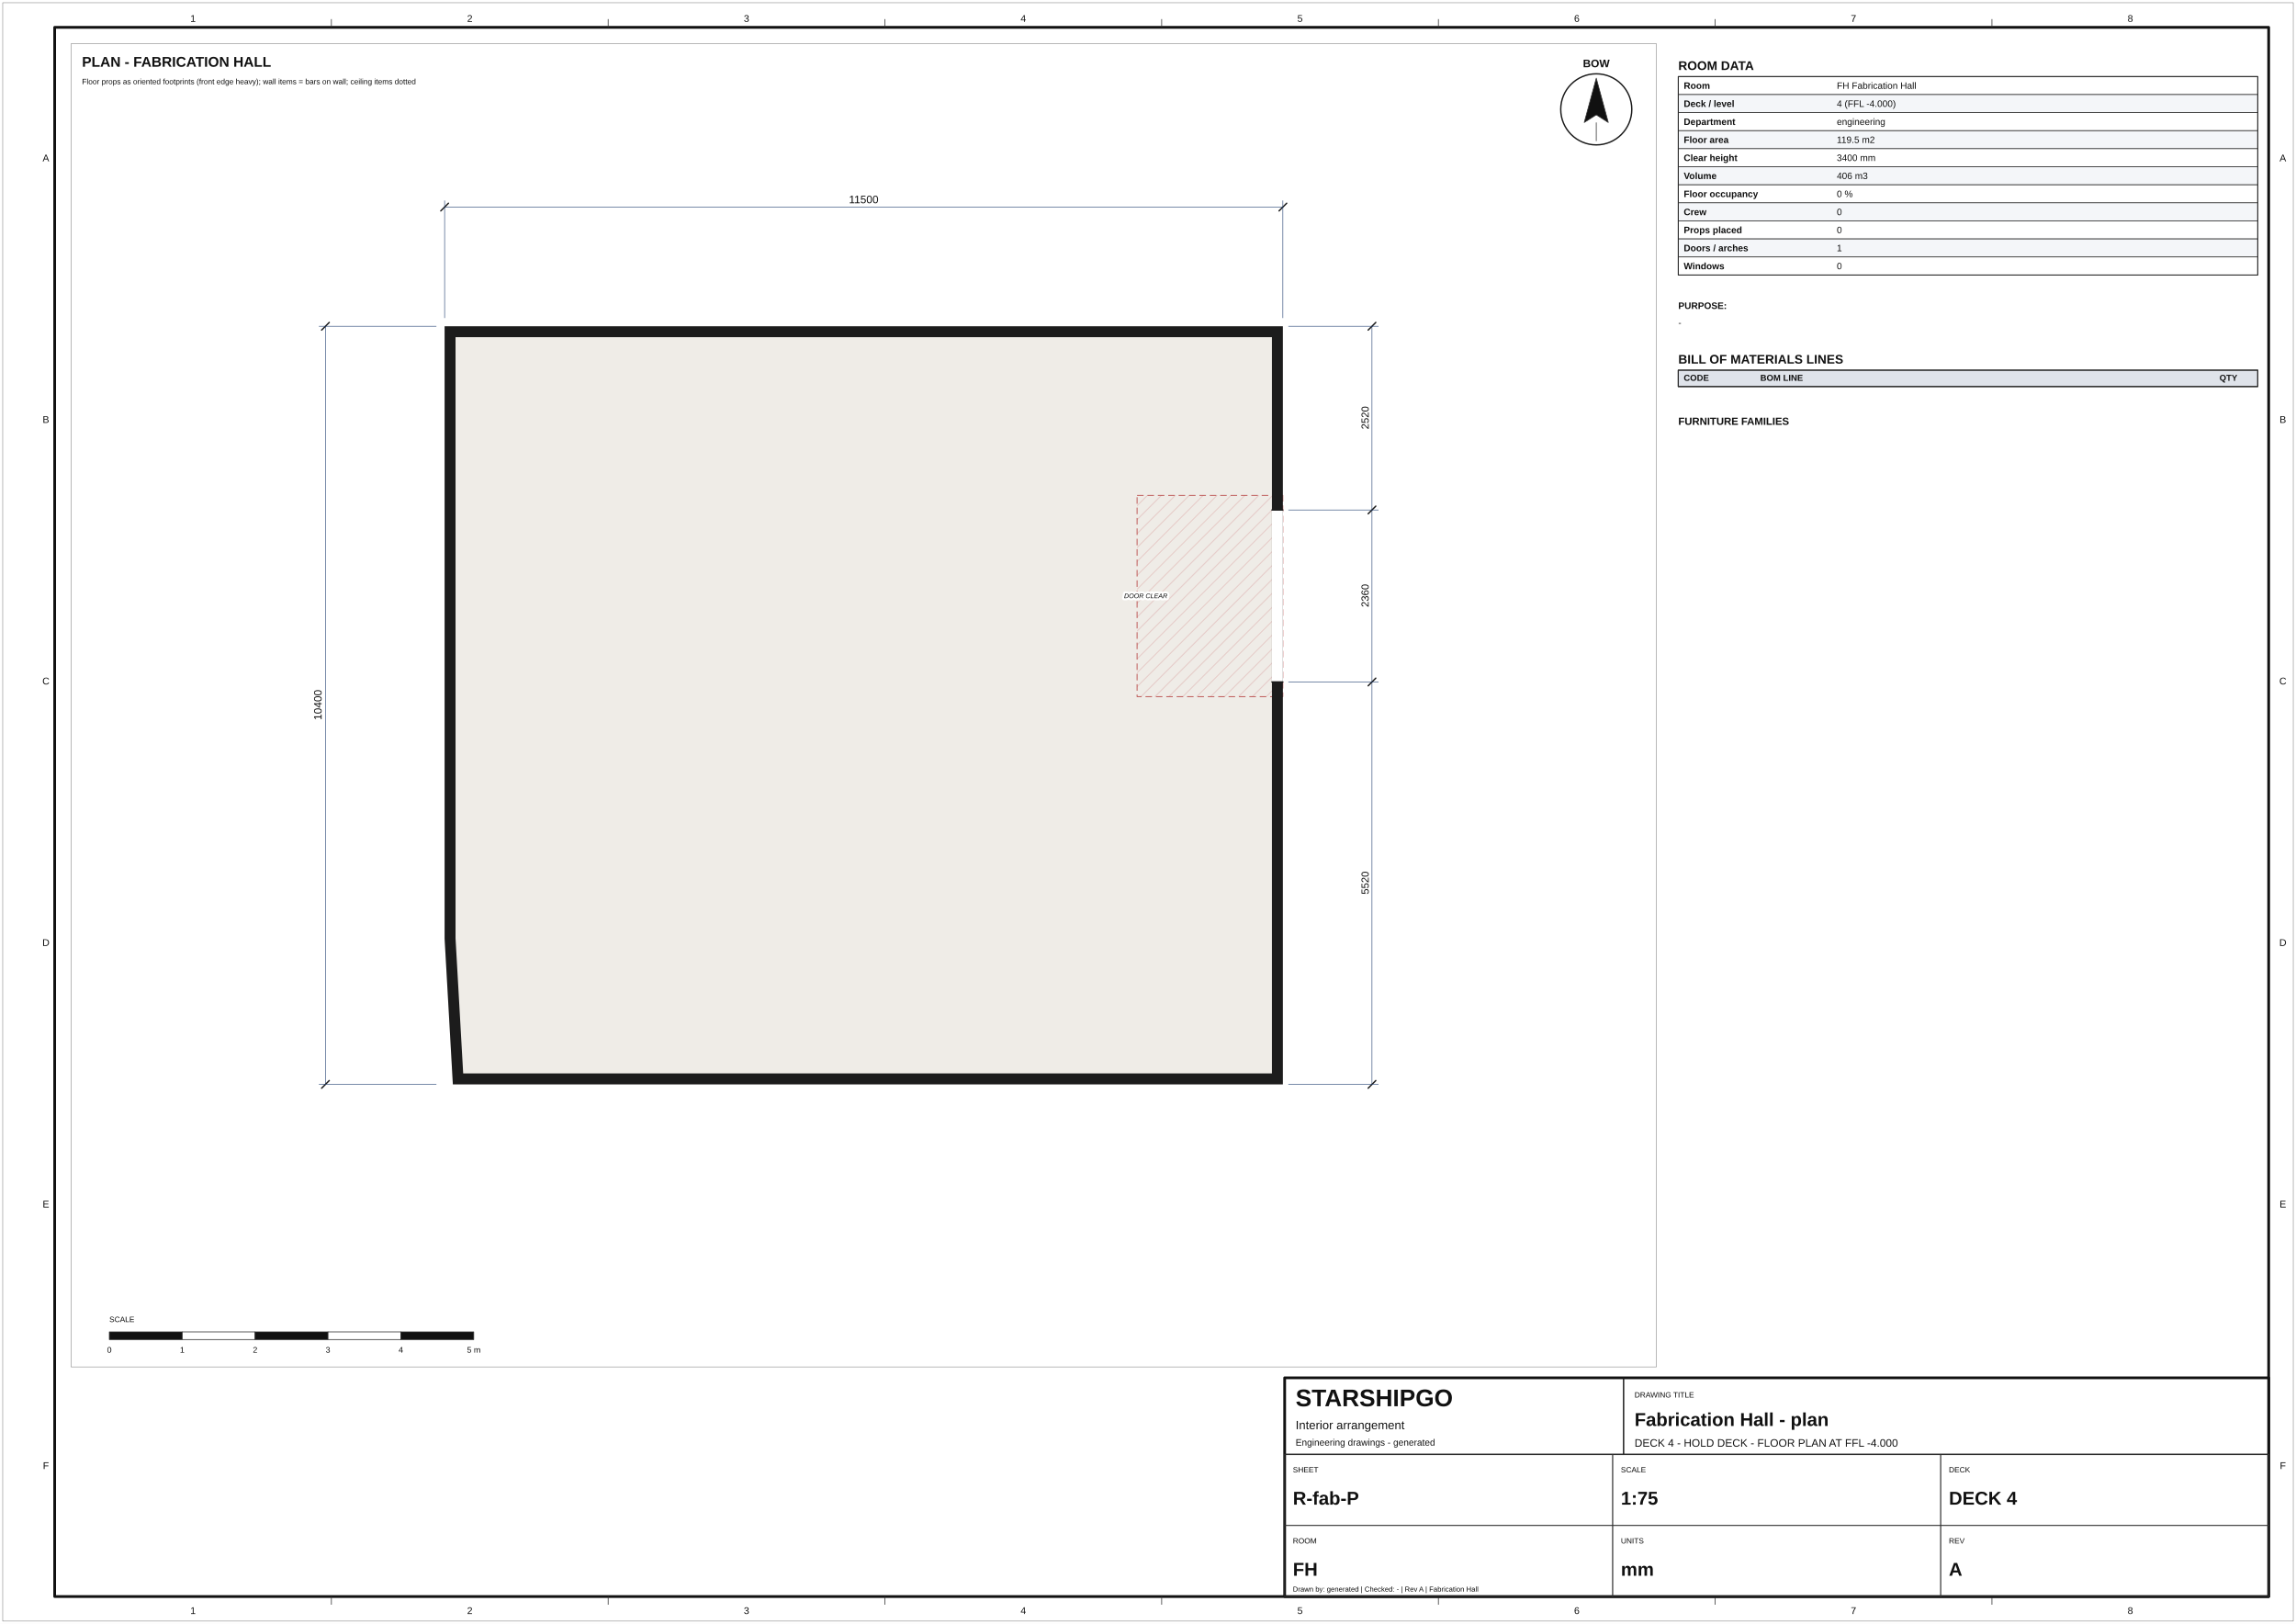
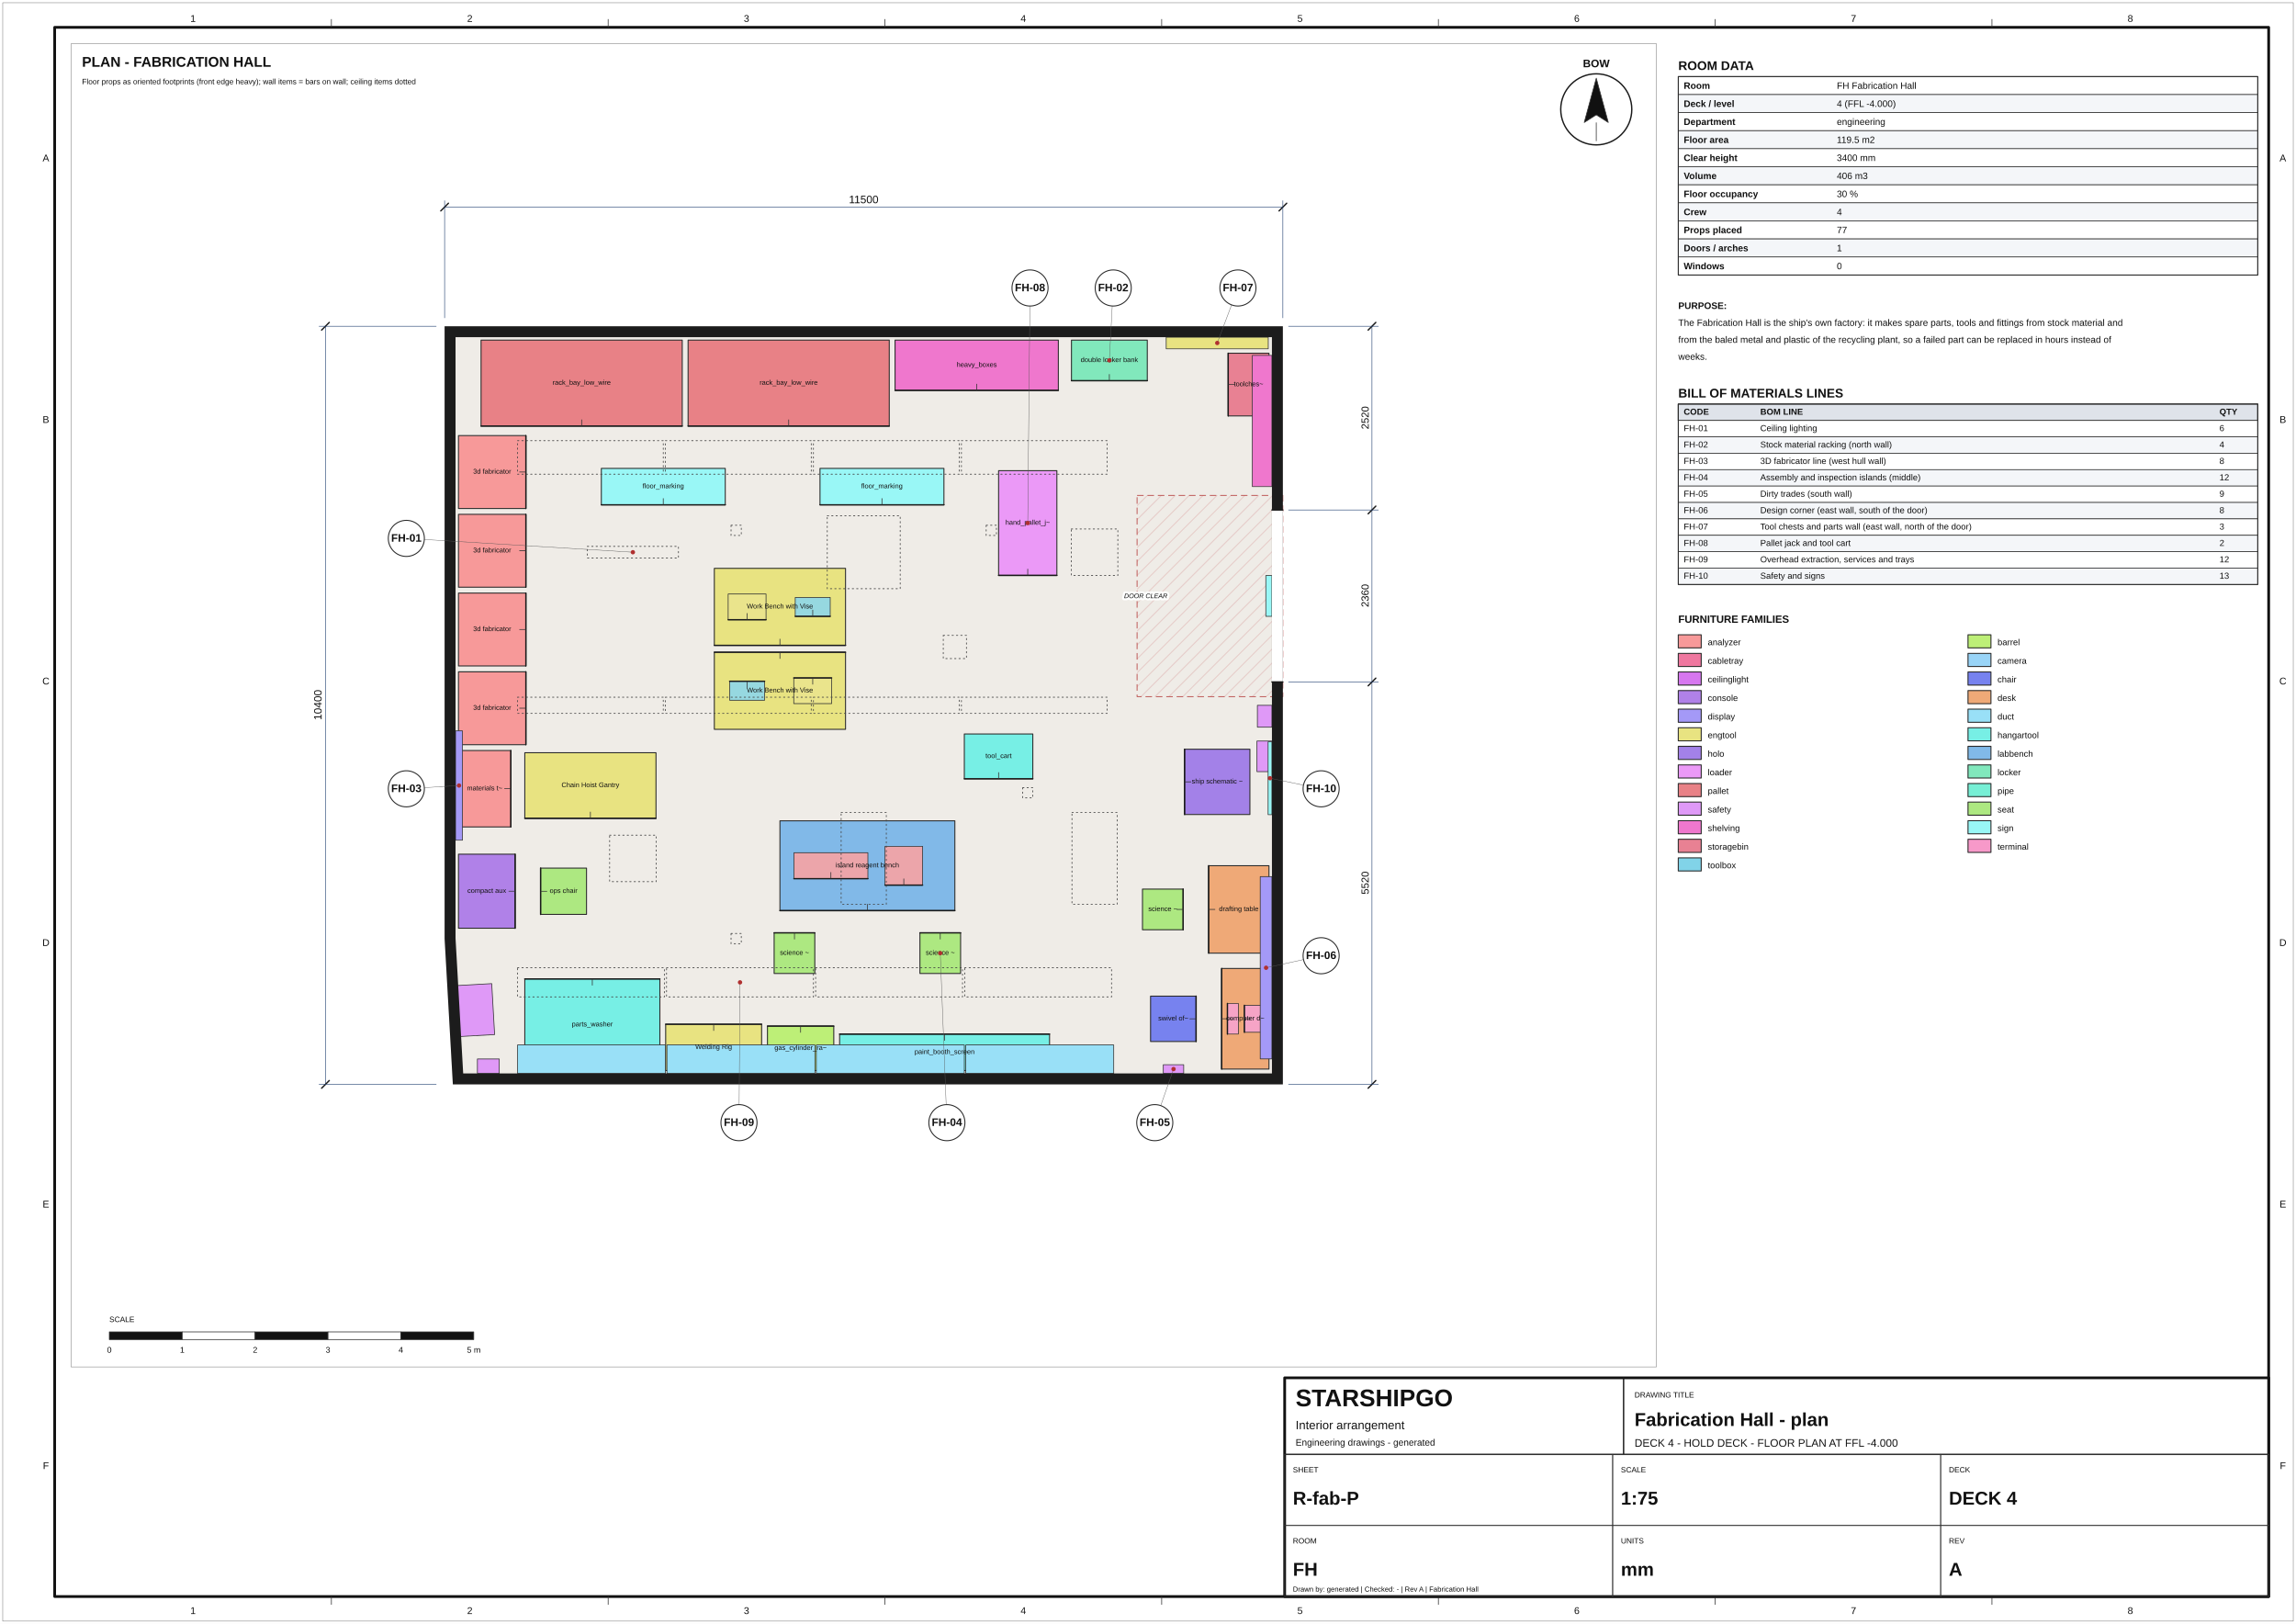
<svg xmlns="http://www.w3.org/2000/svg" width="420mm" height="297mm" viewBox="0 0 420 297">
  <style>
.t{font-family:Arial, Helvetica, 'DejaVu Sans', sans-serif;fill:#111}
.b{font-weight:bold}.i{font-style:italic}
.h{stroke:#111;stroke-width:.5;stroke-linejoin:round;stroke-linecap:round}
.m{stroke:#1a1a1a;stroke-width:.25;stroke-linejoin:round;stroke-linecap:round}
.n{stroke:#2a2a2a;stroke-width:.18;stroke-linejoin:round}
.f{stroke:#333;stroke-width:.13;stroke-linejoin:round}
.x{stroke:#555;stroke-width:.07}
.g{stroke:#9a9a9a;stroke-width:.1}
.gg{stroke:#c4c4c4;stroke-width:.08}
.d{stroke:#1d3c6e;stroke-width:.1}
.dsh{stroke:#222;stroke-width:.18;stroke-dasharray:1.6 .8}
.dot{stroke:#444;stroke-width:.14;stroke-dasharray:.25 .55;stroke-linecap:round}
.hid{stroke:#777;stroke-width:.12;stroke-dasharray:1 .7}
.cl{stroke:#b03030;stroke-width:.12;stroke-dasharray:5 1 1 1}
.cut{stroke:#b03030;stroke-width:.35;stroke-dasharray:6 1.2 1.2 1.2}
.red{stroke:#b03030;stroke-width:.13;stroke-dasharray:1.2 .7}
.none{stroke:none}
.halo{paint-order:stroke;stroke:#fff;stroke-width:.8;stroke-linejoin:round}
</style>
  <defs>
    <pattern id="hSlab" width="1.4" height="1.4" patternUnits="userSpaceOnUse" patternTransform="rotate(45)">
      <rect width="1.4" height="1.4" fill="#ececec" />
      <line x1="0" y1="0" x2="0" y2="1.4" stroke="#222" stroke-width=".13" />
    </pattern>
    <pattern id="hHull" width="1" height="1" patternUnits="userSpaceOnUse" patternTransform="rotate(45)">
      <rect width="1" height="1" fill="#c9d0da" />
      <line x1="0" y1="0" x2="0" y2="1" stroke="#111" stroke-width=".2" />
      <line x1="0" y1="0" x2="1" y2="0" stroke="#111" stroke-width=".1" />
    </pattern>
    <pattern id="hHole" width="1.6" height="1.6" patternUnits="userSpaceOnUse" patternTransform="rotate(-45)">
      <line x1="0" y1="0" x2="0" y2="1.6" stroke="#444" stroke-width=".12" />
    </pattern>
    <pattern id="hZone" width="1.8" height="1.8" patternUnits="userSpaceOnUse" patternTransform="rotate(45)">
      <line x1="0" y1="0" x2="0" y2="1.8" stroke="#d08080" stroke-width=".1" />
    </pattern>
    <pattern id="hPlen" width="1.6" height="1.6" patternUnits="userSpaceOnUse">
      <circle cx=".4" cy=".4" r=".12" fill="#888" />
      <circle cx="1.2" cy="1.2" r=".12" fill="#888" />
    </pattern>
    <pattern id="hGlass" width="2" height="2" patternUnits="userSpaceOnUse" patternTransform="rotate(45)">
      <rect width="2" height="2" fill="#d6ecf7" />
      <line x1="0" y1="0" x2="0" y2="2" stroke="#5a9abb" stroke-width=".08" />
    </pattern>
    <pattern id="hFloor" width="1.2" height="1.2" patternUnits="userSpaceOnUse" patternTransform="rotate(-45)">
      <rect width="1.2" height="1.2" fill="#f2f2f2" />
      <line x1="0" y1="0" x2="0" y2="1.2" stroke="#555" stroke-width=".1" />
    </pattern>
  </defs>
  <rect x="0" y="0" width="420" height="297" fill="#ffffff" />
  <rect x="13" y="8" width="290" height="242" class="x" fill="none" />
  <polygon points="81.33,171.67 81.33,59.67 234.67,59.67 234.67,198.33 82.84,198.33" class="none" fill="#efece7" />
  <polygon points="208,90.6 234.67,90.6 234.67,127.4 208,127.4" class="red" fill="url(#hZone)" />
  <text x="209.6" y="109.4" font-size="1.2" class="t i halo" text-anchor="middle" fill="#a04040">DOOR CLEAR</text>
+   <polygon points="88,62.2 124.8,62.2 124.8,77.93 88,77.93" class="n" fill="#e88186" />
+   <line x1="124.8" y1="77.93" x2="88" y2="77.93" class="m" />
+   <line x1="106.4" y1="77.93" x2="106.4" y2="76.73" class="f" />
+   <polygon points="125.87,62.2 162.67,62.2 162.67,77.93 125.87,77.93" class="n" fill="#e88186" />
+   <line x1="162.67" y1="77.93" x2="125.87" y2="77.93" class="m" />
+   <line x1="144.27" y1="77.93" x2="144.27" y2="76.73" class="f" />
+   <polygon points="163.73,62.2 193.6,62.2 193.6,71.4 163.73,71.4" class="n" fill="#ef77cd" />
+   <line x1="193.6" y1="71.4" x2="163.73" y2="71.4" class="m" />
+   <line x1="178.67" y1="71.4" x2="178.67" y2="70.2" class="f" />
+   <polygon points="196,62.2 209.87,62.2 209.87,69.63 196,69.63" class="n" fill="#81e8bc" />
+   <line x1="209.87" y1="69.63" x2="196" y2="69.63" class="m" />
+   <line x1="202.93" y1="69.63" x2="202.93" y2="68.43" class="f" />
+   <polygon points="83.87,93 83.87,79.67 96.2,79.67 96.2,93" class="n" fill="#f79999" />
+   <line x1="96.2" y1="79.67" x2="96.2" y2="93" class="m" />
+   <line x1="96.2" y1="86.33" x2="95" y2="86.33" class="f" />
+   <polygon points="83.87,107.4 83.87,94.07 96.2,94.07 96.2,107.4" class="n" fill="#f79999" />
+   <line x1="96.2" y1="94.07" x2="96.2" y2="107.4" class="m" />
+   <line x1="96.2" y1="100.73" x2="95" y2="100.73" class="f" />
+   <polygon points="83.87,121.8 83.87,108.47 96.2,108.47 96.2,121.8" class="n" fill="#f79999" />
+   <line x1="96.2" y1="108.47" x2="96.2" y2="121.8" class="m" />
+   <line x1="96.2" y1="115.13" x2="95" y2="115.13" class="f" />
+   <polygon points="83.87,136.2 83.87,122.87 96.2,122.87 96.2,136.2" class="n" fill="#f79999" />
+   <line x1="96.2" y1="122.87" x2="96.2" y2="136.2" class="m" />
+   <line x1="96.2" y1="129.53" x2="95" y2="129.53" class="f" />
+   <polygon points="83.87,151.24 83.87,137.27 93.45,137.27 93.45,151.24" class="n" fill="#f79999" />
+   <line x1="93.45" y1="137.27" x2="93.45" y2="151.24" class="m" />
+   <line x1="93.45" y1="144.25" x2="92.25" y2="144.25" class="f" />
+   <polygon points="83.87,169.77 83.87,156.23 94.23,156.23 94.23,169.77" class="n" fill="#b081e8" />
+   <line x1="94.23" y1="156.23" x2="94.23" y2="169.77" class="m" />
+   <line x1="94.23" y1="163" x2="93.03" y2="163" class="f" />
+   <polygon points="130.67,103.95 154.67,103.95 154.67,118.04 130.67,118.04" class="n" fill="#e8e381" />
+   <line x1="154.67" y1="118.04" x2="130.67" y2="118.04" class="m" />
+   <line x1="142.67" y1="118.04" x2="142.67" y2="116.84" class="f" />
+   <polygon points="154.67,133.39 130.67,133.39 130.67,119.29 154.67,119.29" class="n" fill="#e8e381" />
+   <line x1="130.67" y1="119.29" x2="154.67" y2="119.29" class="m" />
+   <line x1="142.67" y1="119.29" x2="142.67" y2="120.49" class="f" />
+   <polygon points="142.67,150.12 174.67,150.12 174.67,166.55 142.67,166.55" class="n" fill="#81b9e8" />
+   <line x1="174.67" y1="166.55" x2="142.67" y2="166.55" class="m" />
+   <line x1="158.67" y1="166.55" x2="158.67" y2="165.35" class="f" />
+   <polygon points="149.05,178.05 141.61,178.05 141.61,170.61 149.05,170.61" class="n" fill="#ade881" />
+   <line x1="141.61" y1="170.61" x2="149.05" y2="170.61" class="m" />
+   <line x1="145.33" y1="170.61" x2="145.33" y2="171.81" class="f" />
+   <polygon points="175.72,178.05 168.28,178.05 168.28,170.61 175.72,170.61" class="n" fill="#ade881" />
+   <line x1="168.28" y1="170.61" x2="175.72" y2="170.61" class="m" />
+   <line x1="172" y1="170.61" x2="172" y2="171.81" class="f" />
+   <polygon points="96,137.67 120,137.67 120,149.67 96,149.67" class="n" fill="#e8e381" />
+   <line x1="120" y1="149.67" x2="96" y2="149.67" class="m" />
+   <line x1="108" y1="149.67" x2="108" y2="148.47" class="f" />
+   <polygon points="120.71,195.8 96,195.8 96,179.04 120.71,179.04" class="n" fill="#77efe5" />
+   <line x1="96" y1="179.04" x2="120.71" y2="179.04" class="m" />
+   <line x1="108.35" y1="179.04" x2="108.35" y2="180.24" class="f" />
+   <polygon points="152.52,195.8 140.39,195.8 140.39,187.67 152.52,187.67" class="n" fill="#bdef77" />
+   <line x1="140.39" y1="187.67" x2="152.52" y2="187.67" class="m" />
+   <line x1="146.45" y1="187.67" x2="146.45" y2="188.87" class="f" />
+   <polygon points="232.13,177.13 232.13,195.53 223.47,195.53 223.47,177.13" class="n" fill="#efa977" />
+   <line x1="223.47" y1="195.53" x2="223.47" y2="177.13" class="m" />
+   <line x1="223.47" y1="186.33" x2="224.67" y2="186.33" class="f" />
+   <polygon points="210.47,190.49 210.47,182.19 218.8,182.19 218.8,190.49" class="n" fill="#7782ef" />
+   <line x1="218.8" y1="182.19" x2="218.8" y2="190.49" class="m" />
+   <line x1="218.8" y1="186.34" x2="217.6" y2="186.34" class="f" />
+   <polygon points="232.13,158.33 232.13,174.33 221.09,174.33 221.09,158.33" class="n" fill="#efa977" />
+   <line x1="221.09" y1="174.33" x2="221.09" y2="158.33" class="m" />
+   <line x1="221.09" y1="166.33" x2="222.29" y2="166.33" class="f" />
+   <polygon points="208.99,170.05 208.99,162.61 216.43,162.61 216.43,170.05" class="n" fill="#ade881" />
+   <line x1="216.43" y1="162.61" x2="216.43" y2="170.05" class="m" />
+   <line x1="216.43" y1="166.33" x2="215.23" y2="166.33" class="f" />
+   <polygon points="228.64,137.03 228.64,148.97 216.69,148.97 216.69,137.03" class="n" fill="#a381e8" />
+   <line x1="216.69" y1="148.97" x2="216.69" y2="137.03" class="m" />
+   <line x1="216.69" y1="143" x2="217.89" y2="143" class="f" />
+   <polygon points="110,85.67 132.67,85.67 132.67,92.33 110,92.33" class="n" fill="#99f7f6" />
+   <line x1="132.67" y1="92.33" x2="110" y2="92.33" class="m" />
+   <line x1="121.33" y1="92.33" x2="121.33" y2="91.13" class="f" />
+   <polygon points="150,85.67 172.67,85.67 172.67,92.33 150,92.33" class="n" fill="#99f7f6" />
+   <line x1="172.67" y1="92.33" x2="150" y2="92.33" class="m" />
+   <line x1="161.33" y1="92.33" x2="161.33" y2="91.13" class="f" />
+   <polygon points="176.4,134.24 188.93,134.24 188.93,142.44 176.4,142.44" class="n" fill="#77efe5" />
+   <line x1="188.93" y1="142.44" x2="176.4" y2="142.44" class="m" />
+   <line x1="182.67" y1="142.44" x2="182.67" y2="141.24" class="f" />
+   <polygon points="107.29,158.77 107.29,167.24 98.89,167.24 98.89,158.77" class="n" fill="#ade881" />
+   <line x1="98.89" y1="167.24" x2="98.89" y2="158.77" class="m" />
+   <line x1="98.89" y1="163.01" x2="100.09" y2="163.01" class="f" />
+   <polygon points="139.32,195.8 121.77,195.8 121.77,187.33 139.32,187.33" class="n" fill="#e8e381" />
+   <line x1="121.77" y1="187.33" x2="139.32" y2="187.33" class="m" />
+   <line x1="130.55" y1="187.33" x2="130.55" y2="188.53" class="f" />
+   <polygon points="232.13,64.6 232.13,76.07 224.67,76.07 224.67,64.6" class="n" fill="#e88193" />
+   <line x1="224.67" y1="76.07" x2="224.67" y2="64.6" class="m" />
+   <line x1="224.67" y1="70.33" x2="225.87" y2="70.33" class="f" />
+   <polygon points="182.67,86.08 193.33,86.08 193.33,105.24 182.67,105.24" class="n" fill="#eb99f7" />
+   <line x1="193.33" y1="105.24" x2="182.67" y2="105.24" class="m" />
+   <line x1="188" y1="105.24" x2="188" y2="104.04" class="f" />
+   <polygon points="191.99,195.8 153.59,195.8 153.59,189.13 191.99,189.13" class="n" fill="#77efe5" />
+   <line x1="153.59" y1="189.13" x2="191.99" y2="189.13" class="m" />
+   <line x1="172.79" y1="189.13" x2="172.79" y2="190.33" class="f" />
+   <polygon points="231.16,183.87 231.16,188.8 227.63,188.8 227.63,183.87" class="f" fill="#f7a3ce" fill-opacity="0.9" />
+   <line x1="227.63" y1="188.8" x2="227.63" y2="183.87" class="m" />
+   <line x1="227.63" y1="186.33" x2="228.83" y2="186.33" class="f" />
+   <polygon points="226.53,183.53 226.53,189.13 224.53,189.13 224.53,183.53" class="f" fill="#f7a3ce" fill-opacity="0.9" />
+   <line x1="224.53" y1="189.13" x2="224.53" y2="183.53" class="m" />
+   <line x1="224.53" y1="186.33" x2="225.53" y2="186.33" class="f" />
+   <polygon points="133.2,108.64 140.13,108.64 140.13,113.35 133.2,113.35" class="f" fill="#eae58d" fill-opacity="0.9" />
+   <line x1="140.13" y1="113.35" x2="133.2" y2="113.35" class="m" />
+   <line x1="136.67" y1="113.35" x2="136.67" y2="112.15" class="f" />
+   <polygon points="145.47,109.27 151.87,109.27 151.87,112.73 145.47,112.73" class="f" fill="#8dd7ea" fill-opacity="0.9" />
+   <line x1="151.87" y1="112.73" x2="145.47" y2="112.73" class="m" />
+   <line x1="148.67" y1="112.73" x2="148.67" y2="111.53" class="f" />
+   <polygon points="152.13,128.69 145.2,128.69 145.2,123.99 152.13,123.99" class="f" fill="#eae58d" fill-opacity="0.9" />
+   <line x1="145.2" y1="123.99" x2="152.13" y2="123.99" class="m" />
+   <line x1="148.67" y1="123.99" x2="148.67" y2="125.19" class="f" />
+   <polygon points="139.87,128.07 133.47,128.07 133.47,124.6 139.87,124.6" class="f" fill="#8dd7ea" fill-opacity="0.9" />
+   <line x1="133.47" y1="124.6" x2="139.87" y2="124.6" class="m" />
+   <line x1="136.67" y1="124.6" x2="136.67" y2="125.8" class="f" />
+   <polygon points="145.23,155.96 158.76,155.96 158.76,160.71 145.23,160.71" class="f" fill="#f7a3a3" fill-opacity="0.9" />
+   <line x1="158.76" y1="160.71" x2="145.23" y2="160.71" class="m" />
+   <line x1="151.99" y1="160.71" x2="151.99" y2="159.51" class="f" />
+   <polygon points="161.89,154.79 168.77,154.79 168.77,161.89 161.89,161.89" class="f" fill="#f7a3a3" fill-opacity="0.9" />
+   <line x1="168.77" y1="161.89" x2="161.89" y2="161.89" class="m" />
+   <line x1="165.33" y1="161.89" x2="165.33" y2="160.69" class="f" />
+   <polygon points="84.09,189.58 83.56,180.26 89.95,179.9 90.48,189.22" class="f" fill="#df99f7" />
+   <polygon points="232.67,129 232.67,133 230.01,133 230.01,129" class="f" fill="#df99f7" />
+   <polygon points="91.33,196.33 87.33,196.33 87.33,193.68 91.33,193.68" class="f" fill="#df99f7" />
+   <polygon points="232.67,135.53 232.67,141.13 229.93,141.13 229.93,135.53" class="f" fill="#df99f7" />
+   <polygon points="216.53,196.33 212.8,196.33 212.8,194.73 216.53,194.73" class="f" fill="#df99f7" />
+   <polygon points="213.33,61.67 232,61.67 232,63.8 213.33,63.8" class="f" fill="#e8e381" />
+   <polygon points="232.67,65 232.67,89 229.09,89 229.09,65" class="f" fill="#ef77cd" />
+   <polygon points="232.67,160.33 232.67,193.67 230.53,193.67 230.53,160.33" class="f" fill="#a499f7" />
+   <polygon points="83.33,153.67 83.33,133.67 84.6,133.67 84.6,153.67" class="f" fill="#a499f7" />
+   <polygon points="232.67,135.67 232.67,149 231.97,149 231.97,135.67" class="f" fill="#99f7f6" />
+   <polygon points="121.73,196.33 94.67,196.33 94.67,191.12 121.73,191.12" class="f" fill="#99e0f7" />
+   <polygon points="149.07,196.33 122,196.33 122,191.12 149.07,191.12" class="f" fill="#99e0f7" />
+   <polygon points="176.4,196.33 149.33,196.33 149.33,191.12 176.4,191.12" class="f" fill="#99e0f7" />
+   <polygon points="203.73,196.33 176.67,196.33 176.67,191.12 203.73,191.12" class="f" fill="#99e0f7" />
+   <polygon points="232.67,105.27 232.67,112.73 231.55,112.73 231.55,105.27" class="f" fill="#99f7f6" />
+   <polygon points="94.67,127.52 121.33,127.52 121.33,130.48 94.67,130.48" class="dot" fill="none" />
+   <polygon points="121.73,127.52 148.4,127.52 148.4,130.48 121.73,130.48" class="dot" fill="none" />
+   <polygon points="148.8,127.52 175.47,127.52 175.47,130.48 148.8,130.48" class="dot" fill="none" />
+   <polygon points="175.87,127.52 202.53,127.52 202.53,130.48 175.87,130.48" class="dot" fill="none" />
+   <polygon points="94.67,177 121.53,177 121.53,182.33 94.67,182.33" class="dot" fill="none" />
+   <polygon points="121.93,177 148.8,177 148.8,182.33 121.93,182.33" class="dot" fill="none" />
+   <polygon points="149.2,177 176.07,177 176.07,182.33 149.2,182.33" class="dot" fill="none" />
+   <polygon points="176.47,177 203.33,177 203.33,182.33 176.47,182.33" class="dot" fill="none" />
+   <polygon points="111.52,152.75 120.03,152.75 120.03,161.25 111.52,161.25" class="dot" fill="none" />
+   <polygon points="195.97,96.75 204.48,96.75 204.48,105.25 195.97,105.25" class="dot" fill="none" />
+   <polygon points="94.67,80.6 121.33,80.6 121.33,86.73 94.67,86.73" class="dot" fill="none" />
+   <polygon points="121.73,80.6 148.4,80.6 148.4,86.73 121.73,86.73" class="dot" fill="none" />
+   <polygon points="148.8,80.6 175.47,80.6 175.47,86.73 148.8,86.73" class="dot" fill="none" />
+   <polygon points="175.87,80.6 202.53,80.6 202.53,86.73 175.87,86.73" class="dot" fill="none" />
+   <polygon points="172.55,116.21 176.79,116.21 176.79,120.45 172.55,120.45" class="dot" fill="none" />
+   <polygon points="133.73,96.07 135.6,96.07 135.6,97.93 133.73,97.93" class="dot" fill="none" />
+   <polygon points="180.4,96.07 182.27,96.07 182.27,97.93 180.4,97.93" class="dot" fill="none" />
+   <polygon points="133.73,170.73 135.6,170.73 135.6,172.6 133.73,172.6" class="dot" fill="none" />
+   <polygon points="187.07,144.07 188.93,144.07 188.93,145.93 187.07,145.93" class="dot" fill="none" />
+   <polygon points="153.87,148.6 162.13,148.6 162.13,165.4 153.87,165.4" class="dot" fill="none" />
+   <polygon points="196.09,148.6 204.36,148.6 204.36,165.4 196.09,165.4" class="dot" fill="none" />
+   <polygon points="151.33,94.33 164.67,94.33 164.67,107.67 151.33,107.67" class="dot" fill="none" />
+   <polygon points="107.44,99.93 124.11,99.93 124.11,102.07 107.44,102.07" class="dot" fill="none" />
+   <text x="106.4" y="70.37" font-size="1.25" class="t" text-anchor="middle" fill="#333">rack_bay_low_wire</text>
+   <text x="144.27" y="70.37" font-size="1.25" class="t" text-anchor="middle" fill="#333">rack_bay_low_wire</text>
+   <text x="158.67" y="158.63" font-size="1.25" class="t" text-anchor="middle" fill="#333">island reagent bench</text>
+   <text x="108.35" y="187.72" font-size="1.25" class="t" text-anchor="middle" fill="#333">parts_washer</text>
+   <text x="142.67" y="111.29" font-size="1.25" class="t" text-anchor="middle" fill="#333">Work Bench with Vise</text>
+   <text x="142.67" y="126.64" font-size="1.25" class="t" text-anchor="middle" fill="#333">Work Bench with Vise</text>
+   <text x="108" y="143.97" font-size="1.25" class="t" text-anchor="middle" fill="#333">Chain Hoist Gantry</text>
+   <text x="178.67" y="67.1" font-size="1.25" class="t" text-anchor="middle" fill="#333">heavy_boxes</text>
+   <text x="172.79" y="192.77" font-size="1.25" class="t" text-anchor="middle" fill="#333">paint_booth_screen</text>
+   <text x="188" y="95.96" font-size="1.25" class="t" text-anchor="middle" fill="#333">hand_pallet_j~</text>
+   <text x="226.61" y="166.63" font-size="1.25" class="t" text-anchor="middle" fill="#333">drafting table</text>
+   <text x="90.03" y="86.63" font-size="1.25" class="t" text-anchor="middle" fill="#333">3d fabricator</text>
+   <text x="90.03" y="101.03" font-size="1.25" class="t" text-anchor="middle" fill="#333">3d fabricator</text>
+   <text x="90.03" y="115.43" font-size="1.25" class="t" text-anchor="middle" fill="#333">3d fabricator</text>
+   <text x="90.03" y="129.83" font-size="1.25" class="t" text-anchor="middle" fill="#333">3d fabricator</text>
+   <text x="227.8" y="186.63" font-size="1.25" class="t" text-anchor="middle" fill="#333">computer d~</text>
+   <text x="121.33" y="89.3" font-size="1.25" class="t" text-anchor="middle" fill="#333">floor_marking</text>
+   <text x="161.33" y="89.3" font-size="1.25" class="t" text-anchor="middle" fill="#333">floor_marking</text>
+   <text x="130.55" y="191.87" font-size="1.25" class="t" text-anchor="middle" fill="#333">Welding Rig</text>
+   <text x="222.67" y="143.3" font-size="1.25" class="t" text-anchor="middle" fill="#333">ship schematic ~</text>
+   <text x="89.05" y="163.3" font-size="1.25" class="t" text-anchor="middle" fill="#333">compact aux</text>
+   <text x="88.66" y="144.55" font-size="1.25" class="t" text-anchor="middle" fill="#333">materials t~</text>
+   <text x="202.93" y="66.21" font-size="1.25" class="t" text-anchor="middle" fill="#333">double locker bank</text>
+   <text x="182.67" y="138.64" font-size="1.25" class="t" text-anchor="middle" fill="#333">tool_cart</text>
+   <text x="146.45" y="192.03" font-size="1.25" class="t" text-anchor="middle" fill="#333">gas_cylinder_ra~</text>
+   <text x="228.4" y="70.63" font-size="1.25" class="t" text-anchor="middle" fill="#333">toolches~</text>
+   <text x="103.09" y="163.31" font-size="1.25" class="t" text-anchor="middle" fill="#333">ops chair</text>
+   <text x="214.63" y="186.64" font-size="1.25" class="t" text-anchor="middle" fill="#333">swivel of~</text>
+   <text x="145.33" y="174.63" font-size="1.25" class="t" text-anchor="middle" fill="#333">science ~</text>
+   <text x="172" y="174.63" font-size="1.25" class="t" text-anchor="middle" fill="#333">science ~</text>
+   <text x="212.71" y="166.63" font-size="1.25" class="t" text-anchor="middle" fill="#333">science ~</text>
  <path d="M81.33 171.67 L81.33 59.67 L234.67 59.67 L234.67 198.33 L82.84 198.33Z M83.33 171.61 L83.33 61.67 L232.67 61.67 L232.67 196.33 L84.73 196.33Z " class="none" fill="#1c1c1c" fill-rule="evenodd" />
  <polygon points="234.67,93.27 234.67,124.73 232.67,124.73 232.67,93.27" class="none" fill="#ffffff" />
  <line x1="234.67" y1="93.27" x2="232.67" y2="93.27" class="m" />
  <line x1="234.67" y1="124.73" x2="232.67" y2="124.73" class="m" />
+   <line x1="77.63" y1="98.67" x2="115.77" y2="101" class="x" />
+   <circle cx="115.77" cy="101" r="0.4" class="none" fill="#b03030" />
+   <line x1="203.46" y1="55.96" x2="202.93" y2="65.91" class="x" />
+   <circle cx="202.93" cy="65.91" r="0.4" class="none" fill="#b03030" />
+   <line x1="77.63" y1="144.06" x2="83.97" y2="143.67" class="x" />
+   <circle cx="83.97" cy="143.67" r="0.4" class="none" fill="#b03030" />
+   <line x1="173.08" y1="202.04" x2="172" y2="174.33" class="x" />
+   <circle cx="172" cy="174.33" r="0.4" class="none" fill="#b03030" />
+   <line x1="212.33" y1="202.22" x2="214.67" y2="195.53" class="x" />
+   <circle cx="214.67" cy="195.53" r="0.4" class="none" fill="#b03030" />
+   <line x1="238.44" y1="175.5" x2="231.6" y2="177" class="x" />
+   <circle cx="231.6" cy="177" r="0.4" class="none" fill="#b03030" />
+   <line x1="225.29" y1="55.76" x2="222.67" y2="62.73" class="x" />
+   <circle cx="222.67" cy="62.73" r="0.4" class="none" fill="#b03030" />
+   <line x1="188.39" y1="55.97" x2="188" y2="95.66" class="x" />
+   <circle cx="188" cy="95.66" r="0.4" class="none" fill="#b03030" />
+   <line x1="135.21" y1="202.03" x2="135.37" y2="179.67" class="x" />
+   <circle cx="135.37" cy="179.67" r="0.4" class="none" fill="#b03030" />
+   <line x1="238.44" y1="143.6" x2="232.32" y2="142.33" class="x" />
+   <circle cx="232.32" cy="142.33" r="0.4" class="none" fill="#b03030" />
+   <circle cx="74.33" cy="98.47" r="3.3" class="n" fill="#fff" />
+   <text x="74.33" y="99.07" font-size="2" class="t b" text-anchor="middle">FH-01</text>
+   <circle cx="203.64" cy="52.67" r="3.3" class="n" fill="#fff" />
+   <text x="203.64" y="53.27" font-size="2" class="t b" text-anchor="middle">FH-02</text>
+   <circle cx="74.33" cy="144.27" r="3.3" class="n" fill="#fff" />
+   <text x="74.33" y="144.87" font-size="2" class="t b" text-anchor="middle">FH-03</text>
+   <circle cx="173.21" cy="205.33" r="3.3" class="n" fill="#fff" />
+   <text x="173.21" y="205.93" font-size="2" class="t b" text-anchor="middle">FH-04</text>
+   <circle cx="211.24" cy="205.33" r="3.3" class="n" fill="#fff" />
+   <text x="211.24" y="205.93" font-size="2" class="t b" text-anchor="middle">FH-05</text>
+   <circle cx="241.67" cy="174.8" r="3.3" class="n" fill="#fff" />
+   <text x="241.67" y="175.4" font-size="2" class="t b" text-anchor="middle">FH-06</text>
+   <circle cx="226.45" cy="52.67" r="3.3" class="n" fill="#fff" />
+   <text x="226.45" y="53.27" font-size="2" class="t b" text-anchor="middle">FH-07</text>
+   <circle cx="188.42" cy="52.67" r="3.3" class="n" fill="#fff" />
+   <text x="188.42" y="53.27" font-size="2" class="t b" text-anchor="middle">FH-08</text>
+   <circle cx="135.18" cy="205.33" r="3.3" class="n" fill="#fff" />
+   <text x="135.18" y="205.93" font-size="2" class="t b" text-anchor="middle">FH-09</text>
+   <circle cx="241.67" cy="144.27" r="3.3" class="n" fill="#fff" />
+   <text x="241.67" y="144.87" font-size="2" class="t b" text-anchor="middle">FH-10</text>
  <line x1="81.33" y1="37.87" x2="234.67" y2="37.87" class="d" />
  <line x1="80.63" y1="38.57" x2="82.03" y2="37.17" class="m" />
  <line x1="233.97" y1="38.57" x2="235.37" y2="37.17" class="m" />
  <line x1="81.33" y1="58.17" x2="81.33" y2="36.67" class="d" />
  <line x1="234.67" y1="58.17" x2="234.67" y2="36.67" class="d" />
  <text x="158" y="37.17" font-size="2" class="t" text-anchor="middle">11500</text>
  <line x1="59.53" y1="59.67" x2="59.53" y2="198.33" class="d" />
  <line x1="58.83" y1="60.37" x2="60.23" y2="58.97" class="m" />
  <line x1="58.83" y1="199.03" x2="60.23" y2="197.63" class="m" />
  <line x1="79.83" y1="59.67" x2="58.33" y2="59.67" class="d" />
  <line x1="79.83" y1="198.33" x2="58.33" y2="198.33" class="d" />
  <text x="58.83" y="131.7" font-size="2" class="t" transform="rotate(-90 58.83 131.7)">10400</text>
  <line x1="250.97" y1="59.67" x2="250.97" y2="198.33" class="d" />
  <line x1="250.27" y1="60.37" x2="251.67" y2="58.97" class="m" />
  <line x1="235.67" y1="59.67" x2="252.17" y2="59.67" class="d" />
  <line x1="250.27" y1="93.97" x2="251.67" y2="92.57" class="m" />
  <line x1="235.67" y1="93.27" x2="252.17" y2="93.27" class="d" />
  <line x1="250.27" y1="125.43" x2="251.67" y2="124.03" class="m" />
  <line x1="235.67" y1="124.73" x2="252.17" y2="124.73" class="d" />
  <line x1="250.27" y1="199.03" x2="251.67" y2="197.63" class="m" />
  <line x1="235.67" y1="198.33" x2="252.17" y2="198.33" class="d" />
  <text x="250.37" y="78.52" font-size="1.9" class="t" transform="rotate(-90 250.37 78.52)">2520</text>
  <text x="250.37" y="111.05" font-size="1.9" class="t" transform="rotate(-90 250.37 111.05)">2360</text>
  <text x="250.37" y="163.59" font-size="1.9" class="t" transform="rotate(-90 250.37 163.59)">5520</text>
  <circle cx="292" cy="20" r="6.5" class="m" fill="#fff" />
  <polygon points="292,14.3 294.2,22.4 292,21 289.8,22.4" class="f" fill="#111" />
  <line x1="292" y1="22.4" x2="292" y2="25.8" class="f" />
  <text x="292" y="12.3" font-size="2" class="t b" text-anchor="middle">BOW</text>
  <text x="20" y="241.8" font-size="1.4" class="t" fill="#666">SCALE</text>
  <rect x="20" y="243.6" width="13.33" height="1.4" class="f" fill="#111" />
  <rect x="33.33" y="243.6" width="13.33" height="1.4" class="f" fill="#fff" />
  <rect x="46.67" y="243.6" width="13.33" height="1.4" class="f" fill="#111" />
  <rect x="60" y="243.6" width="13.33" height="1.4" class="f" fill="#fff" />
  <rect x="73.33" y="243.6" width="13.33" height="1.4" class="f" fill="#111" />
  <text x="20" y="247.4" font-size="1.5" class="t" text-anchor="middle">0</text>
  <text x="33.33" y="247.4" font-size="1.5" class="t" text-anchor="middle">1</text>
  <text x="46.67" y="247.4" font-size="1.5" class="t" text-anchor="middle">2</text>
  <text x="60" y="247.4" font-size="1.5" class="t" text-anchor="middle">3</text>
  <text x="73.33" y="247.4" font-size="1.5" class="t" text-anchor="middle">4</text>
  <text x="86.67" y="247.4" font-size="1.5" class="t" text-anchor="middle">5 m</text>
  <text x="307" y="12.8" font-size="2.3" class="t b">ROOM DATA</text>
  <rect x="307" y="14" width="106" height="3.3" class="f" fill="#ffffff" />
  <text x="308" y="16.25" font-size="1.7" class="t b">Room</text>
  <text x="336" y="16.25" font-size="1.7" class="t">FH  Fabrication Hall</text>
  <rect x="307" y="17.3" width="106" height="3.3" class="f" fill="#f4f6f9" />
  <text x="308" y="19.55" font-size="1.7" class="t b">Deck / level</text>
  <text x="336" y="19.55" font-size="1.7" class="t">4  (FFL -4.000)</text>
  <rect x="307" y="20.6" width="106" height="3.3" class="f" fill="#ffffff" />
  <text x="308" y="22.85" font-size="1.7" class="t b">Department</text>
  <text x="336" y="22.85" font-size="1.7" class="t">engineering</text>
  <rect x="307" y="23.9" width="106" height="3.3" class="f" fill="#f4f6f9" />
  <text x="308" y="26.15" font-size="1.7" class="t b">Floor area</text>
  <text x="336" y="26.15" font-size="1.7" class="t">119.5 m2</text>
  <rect x="307" y="27.2" width="106" height="3.3" class="f" fill="#ffffff" />
  <text x="308" y="29.45" font-size="1.7" class="t b">Clear height</text>
  <text x="336" y="29.45" font-size="1.7" class="t">3400 mm</text>
  <rect x="307" y="30.5" width="106" height="3.3" class="f" fill="#f4f6f9" />
  <text x="308" y="32.75" font-size="1.7" class="t b">Volume</text>
  <text x="336" y="32.75" font-size="1.7" class="t">406 m3</text>
  <rect x="307" y="33.8" width="106" height="3.3" class="f" fill="#ffffff" />
  <text x="308" y="36.05" font-size="1.7" class="t b">Floor occupancy</text>
-   <text x="336" y="36.05" font-size="1.7" class="t">0 %</text>
+   <text x="336" y="36.05" font-size="1.7" class="t">30 %</text>
  <rect x="307" y="37.1" width="106" height="3.3" class="f" fill="#f4f6f9" />
  <text x="308" y="39.35" font-size="1.7" class="t b">Crew</text>
-   <text x="336" y="39.35" font-size="1.7" class="t">0</text>
+   <text x="336" y="39.35" font-size="1.7" class="t">4</text>
  <rect x="307" y="40.4" width="106" height="3.3" class="f" fill="#ffffff" />
  <text x="308" y="42.65" font-size="1.7" class="t b">Props placed</text>
-   <text x="336" y="42.65" font-size="1.7" class="t">0</text>
+   <text x="336" y="42.65" font-size="1.7" class="t">77</text>
  <rect x="307" y="43.7" width="106" height="3.3" class="f" fill="#f4f6f9" />
  <text x="308" y="45.95" font-size="1.7" class="t b">Doors / arches</text>
  <text x="336" y="45.95" font-size="1.7" class="t">1</text>
  <rect x="307" y="47" width="106" height="3.3" class="f" fill="#ffffff" />
  <text x="308" y="49.25" font-size="1.7" class="t b">Windows</text>
  <text x="336" y="49.25" font-size="1.7" class="t">0</text>
  <rect x="307" y="14" width="106" height="36.3" class="n" fill="none" />
  <text x="307" y="56.5" font-size="1.7" class="t b">PURPOSE:</text>
-   <text x="307" y="59.6" font-size="1.7" class="t">-</text>
-   <text x="307" y="66.5" font-size="2.3" class="t b">BILL OF MATERIALS LINES</text>
-   <rect x="307" y="67.7" width="106" height="3" class="n" fill="#dfe3ea" />
-   <text x="308" y="69.65" font-size="1.6" class="t b">CODE</text>
-   <text x="322" y="69.65" font-size="1.6" class="t b">BOM LINE</text>
-   <text x="406" y="69.65" font-size="1.6" class="t b">QTY</text>
-   <rect x="307" y="67.7" width="106" height="3" class="n" fill="none" />
-   <text x="307" y="77.7" font-size="1.9" class="t b">FURNITURE FAMILIES</text>
+   <text x="307" y="59.6" font-size="1.7" class="t">The Fabrication Hall is the ship's own factory: it makes spare parts, tools and fittings from stock material and</text>
+   <text x="307" y="62.7" font-size="1.7" class="t">from the baled metal and plastic of the recycling plant, so a failed part can be replaced in hours instead of</text>
+   <text x="307" y="65.8" font-size="1.7" class="t">weeks.</text>
+   <text x="307" y="72.7" font-size="2.3" class="t b">BILL OF MATERIALS LINES</text>
+   <rect x="307" y="73.9" width="106" height="3" class="n" fill="#dfe3ea" />
+   <text x="308" y="75.85" font-size="1.6" class="t b">CODE</text>
+   <text x="322" y="75.85" font-size="1.6" class="t b">BOM LINE</text>
+   <text x="406" y="75.85" font-size="1.6" class="t b">QTY</text>
+   <rect x="307" y="76.9" width="106" height="3" class="f" fill="#ffffff" />
+   <text x="308" y="78.85" font-size="1.6" class="t">FH-01</text>
+   <text x="322" y="78.85" font-size="1.6" class="t">Ceiling lighting</text>
+   <text x="406" y="78.85" font-size="1.6" class="t">6</text>
+   <rect x="307" y="79.9" width="106" height="3" class="f" fill="#f4f6f9" />
+   <text x="308" y="81.85" font-size="1.6" class="t">FH-02</text>
+   <text x="322" y="81.85" font-size="1.6" class="t">Stock material racking (north wall)</text>
+   <text x="406" y="81.85" font-size="1.6" class="t">4</text>
+   <rect x="307" y="82.9" width="106" height="3" class="f" fill="#ffffff" />
+   <text x="308" y="84.85" font-size="1.6" class="t">FH-03</text>
+   <text x="322" y="84.85" font-size="1.6" class="t">3D fabricator line (west hull wall)</text>
+   <text x="406" y="84.85" font-size="1.6" class="t">8</text>
+   <rect x="307" y="85.9" width="106" height="3" class="f" fill="#f4f6f9" />
+   <text x="308" y="87.85" font-size="1.6" class="t">FH-04</text>
+   <text x="322" y="87.85" font-size="1.6" class="t">Assembly and inspection islands (middle)</text>
+   <text x="406" y="87.85" font-size="1.6" class="t">12</text>
+   <rect x="307" y="88.9" width="106" height="3" class="f" fill="#ffffff" />
+   <text x="308" y="90.85" font-size="1.6" class="t">FH-05</text>
+   <text x="322" y="90.85" font-size="1.6" class="t">Dirty trades (south wall)</text>
+   <text x="406" y="90.85" font-size="1.6" class="t">9</text>
+   <rect x="307" y="91.9" width="106" height="3" class="f" fill="#f4f6f9" />
+   <text x="308" y="93.85" font-size="1.6" class="t">FH-06</text>
+   <text x="322" y="93.85" font-size="1.6" class="t">Design corner (east wall, south of the door)</text>
+   <text x="406" y="93.85" font-size="1.6" class="t">8</text>
+   <rect x="307" y="94.9" width="106" height="3" class="f" fill="#ffffff" />
+   <text x="308" y="96.85" font-size="1.6" class="t">FH-07</text>
+   <text x="322" y="96.85" font-size="1.6" class="t">Tool chests and parts wall (east wall, north of the door)</text>
+   <text x="406" y="96.85" font-size="1.6" class="t">3</text>
+   <rect x="307" y="97.9" width="106" height="3" class="f" fill="#f4f6f9" />
+   <text x="308" y="99.85" font-size="1.6" class="t">FH-08</text>
+   <text x="322" y="99.85" font-size="1.6" class="t">Pallet jack and tool cart</text>
+   <text x="406" y="99.85" font-size="1.6" class="t">2</text>
+   <rect x="307" y="100.9" width="106" height="3" class="f" fill="#ffffff" />
+   <text x="308" y="102.85" font-size="1.6" class="t">FH-09</text>
+   <text x="322" y="102.85" font-size="1.6" class="t">Overhead extraction, services and trays</text>
+   <text x="406" y="102.85" font-size="1.6" class="t">12</text>
+   <rect x="307" y="103.9" width="106" height="3" class="f" fill="#f4f6f9" />
+   <text x="308" y="105.85" font-size="1.6" class="t">FH-10</text>
+   <text x="322" y="105.85" font-size="1.6" class="t">Safety and signs</text>
+   <text x="406" y="105.85" font-size="1.6" class="t">13</text>
+   <rect x="307" y="73.9" width="106" height="33" class="n" fill="none" />
+   <text x="307" y="113.9" font-size="1.9" class="t b">FURNITURE FAMILIES</text>
+   <rect x="307" y="116.1" width="4.2" height="2.4" class="n" fill="#f79999" />
+   <text x="312.4" y="118" font-size="1.6" class="t">analyzer</text>
+   <rect x="360" y="116.1" width="4.2" height="2.4" class="n" fill="#bdef77" />
+   <text x="365.4" y="118" font-size="1.6" class="t">barrel</text>
+   <rect x="307" y="119.5" width="4.2" height="2.4" class="n" fill="#ef779f" />
+   <text x="312.4" y="121.4" font-size="1.6" class="t">cabletray</text>
+   <rect x="360" y="119.5" width="4.2" height="2.4" class="n" fill="#99d4f7" />
+   <text x="365.4" y="121.4" font-size="1.6" class="t">camera</text>
+   <rect x="307" y="122.9" width="4.2" height="2.4" class="n" fill="#d677ef" />
+   <text x="312.4" y="124.8" font-size="1.6" class="t">ceilinglight</text>
+   <rect x="360" y="122.9" width="4.2" height="2.4" class="n" fill="#7782ef" />
+   <text x="365.4" y="124.8" font-size="1.6" class="t">chair</text>
+   <rect x="307" y="126.3" width="4.2" height="2.4" class="n" fill="#b081e8" />
+   <text x="312.4" y="128.2" font-size="1.6" class="t">console</text>
+   <rect x="360" y="126.3" width="4.2" height="2.4" class="n" fill="#efa977" />
+   <text x="365.4" y="128.2" font-size="1.6" class="t">desk</text>
+   <rect x="307" y="129.7" width="4.2" height="2.4" class="n" fill="#a499f7" />
+   <text x="312.4" y="131.6" font-size="1.6" class="t">display</text>
+   <rect x="360" y="129.7" width="4.2" height="2.4" class="n" fill="#99e0f7" />
+   <text x="365.4" y="131.6" font-size="1.6" class="t">duct</text>
+   <rect x="307" y="133.1" width="4.2" height="2.4" class="n" fill="#e8e381" />
+   <text x="312.4" y="135" font-size="1.6" class="t">engtool</text>
+   <rect x="360" y="133.1" width="4.2" height="2.4" class="n" fill="#77efe5" />
+   <text x="365.4" y="135" font-size="1.6" class="t">hangartool</text>
+   <rect x="307" y="136.5" width="4.2" height="2.4" class="n" fill="#a381e8" />
+   <text x="312.4" y="138.4" font-size="1.6" class="t">holo</text>
+   <rect x="360" y="136.5" width="4.2" height="2.4" class="n" fill="#81b9e8" />
+   <text x="365.4" y="138.4" font-size="1.6" class="t">labbench</text>
+   <rect x="307" y="139.9" width="4.2" height="2.4" class="n" fill="#eb99f7" />
+   <text x="312.4" y="141.8" font-size="1.6" class="t">loader</text>
+   <rect x="360" y="139.9" width="4.2" height="2.4" class="n" fill="#81e8bc" />
+   <text x="365.4" y="141.8" font-size="1.6" class="t">locker</text>
+   <rect x="307" y="143.3" width="4.2" height="2.4" class="n" fill="#e88186" />
+   <text x="312.4" y="145.2" font-size="1.6" class="t">pallet</text>
+   <rect x="360" y="143.3" width="4.2" height="2.4" class="n" fill="#77efd5" />
+   <text x="365.4" y="145.2" font-size="1.6" class="t">pipe</text>
+   <rect x="307" y="146.7" width="4.2" height="2.4" class="n" fill="#df99f7" />
+   <text x="312.4" y="148.6" font-size="1.6" class="t">safety</text>
+   <rect x="360" y="146.7" width="4.2" height="2.4" class="n" fill="#ade881" />
+   <text x="365.4" y="148.6" font-size="1.6" class="t">seat</text>
+   <rect x="307" y="150.1" width="4.2" height="2.4" class="n" fill="#ef77cd" />
+   <text x="312.4" y="152" font-size="1.6" class="t">shelving</text>
+   <rect x="360" y="150.1" width="4.2" height="2.4" class="n" fill="#99f7f6" />
+   <text x="365.4" y="152" font-size="1.6" class="t">sign</text>
+   <rect x="307" y="153.5" width="4.2" height="2.4" class="n" fill="#e88193" />
+   <text x="312.4" y="155.4" font-size="1.6" class="t">storagebin</text>
+   <rect x="360" y="153.5" width="4.2" height="2.4" class="n" fill="#f799c9" />
+   <text x="365.4" y="155.4" font-size="1.6" class="t">terminal</text>
+   <rect x="307" y="156.9" width="4.2" height="2.4" class="n" fill="#81d3e8" />
+   <text x="312.4" y="158.8" font-size="1.6" class="t">toolbox</text>
  <text x="15" y="12.2" font-size="2.6" class="t b">PLAN - FABRICATION HALL</text>
  <text x="15" y="15.4" font-size="1.4" class="t" fill="#555">Floor props as oriented footprints (front edge heavy); wall items = bars on wall; ceiling items dotted</text>
  <rect x="0.5" y="0.5" width="419" height="296" class="x" fill="none" />
  <rect x="10" y="5" width="405" height="287" class="h" fill="none" />
  <text x="35.31" y="4" font-size="1.8" class="t" text-anchor="middle">1</text>
  <text x="35.31" y="295.2" font-size="1.8" class="t" text-anchor="middle">1</text>
  <text x="85.94" y="4" font-size="1.8" class="t" text-anchor="middle">2</text>
  <text x="85.94" y="295.2" font-size="1.8" class="t" text-anchor="middle">2</text>
  <line x1="60.62" y1="3.5" x2="60.62" y2="5" class="f" />
  <line x1="60.62" y1="292" x2="60.62" y2="293.5" class="f" />
  <text x="136.56" y="4" font-size="1.8" class="t" text-anchor="middle">3</text>
  <text x="136.56" y="295.2" font-size="1.8" class="t" text-anchor="middle">3</text>
  <line x1="111.25" y1="3.5" x2="111.25" y2="5" class="f" />
  <line x1="111.25" y1="292" x2="111.25" y2="293.5" class="f" />
  <text x="187.19" y="4" font-size="1.8" class="t" text-anchor="middle">4</text>
  <text x="187.19" y="295.2" font-size="1.8" class="t" text-anchor="middle">4</text>
  <line x1="161.88" y1="3.5" x2="161.88" y2="5" class="f" />
  <line x1="161.88" y1="292" x2="161.88" y2="293.5" class="f" />
  <text x="237.81" y="4" font-size="1.8" class="t" text-anchor="middle">5</text>
  <text x="237.81" y="295.2" font-size="1.8" class="t" text-anchor="middle">5</text>
  <line x1="212.5" y1="3.5" x2="212.5" y2="5" class="f" />
  <line x1="212.5" y1="292" x2="212.5" y2="293.5" class="f" />
  <text x="288.44" y="4" font-size="1.8" class="t" text-anchor="middle">6</text>
  <text x="288.44" y="295.2" font-size="1.8" class="t" text-anchor="middle">6</text>
  <line x1="263.12" y1="3.5" x2="263.12" y2="5" class="f" />
  <line x1="263.12" y1="292" x2="263.12" y2="293.5" class="f" />
  <text x="339.06" y="4" font-size="1.8" class="t" text-anchor="middle">7</text>
  <text x="339.06" y="295.2" font-size="1.8" class="t" text-anchor="middle">7</text>
  <line x1="313.75" y1="3.5" x2="313.75" y2="5" class="f" />
  <line x1="313.75" y1="292" x2="313.75" y2="293.5" class="f" />
  <text x="389.69" y="4" font-size="1.8" class="t" text-anchor="middle">8</text>
  <text x="389.69" y="295.2" font-size="1.8" class="t" text-anchor="middle">8</text>
  <line x1="364.38" y1="3.5" x2="364.38" y2="5" class="f" />
  <line x1="364.38" y1="292" x2="364.38" y2="293.5" class="f" />
  <text x="8.4" y="29.52" font-size="1.8" class="t" text-anchor="middle">A</text>
  <text x="417.6" y="29.52" font-size="1.8" class="t" text-anchor="middle">A</text>
  <text x="8.4" y="77.35" font-size="1.8" class="t" text-anchor="middle">B</text>
  <text x="417.6" y="77.35" font-size="1.8" class="t" text-anchor="middle">B</text>
  <text x="8.4" y="125.18" font-size="1.8" class="t" text-anchor="middle">C</text>
  <text x="417.6" y="125.18" font-size="1.8" class="t" text-anchor="middle">C</text>
  <text x="8.4" y="173.02" font-size="1.8" class="t" text-anchor="middle">D</text>
  <text x="417.6" y="173.02" font-size="1.8" class="t" text-anchor="middle">D</text>
  <text x="8.4" y="220.85" font-size="1.8" class="t" text-anchor="middle">E</text>
  <text x="417.6" y="220.85" font-size="1.8" class="t" text-anchor="middle">E</text>
  <text x="8.4" y="268.68" font-size="1.8" class="t" text-anchor="middle">F</text>
  <text x="417.6" y="268.68" font-size="1.8" class="t" text-anchor="middle">F</text>
  <rect x="235" y="252" width="180" height="40" class="h" fill="#ffffff" />
  <line x1="235" y1="266" x2="415" y2="266" class="m" />
  <line x1="297" y1="252" x2="297" y2="266" class="m" />
  <text x="237" y="257.2" font-size="4.4" class="t b">STARSHIPGO</text>
  <text x="237" y="261.4" font-size="2.2" class="t">Interior arrangement</text>
  <text x="237" y="264.4" font-size="1.7" class="t" fill="#444">Engineering drawings - generated</text>
  <text x="299" y="255.6" font-size="1.4" class="t" fill="#666">DRAWING TITLE</text>
  <text x="299" y="260.8" font-size="3.4" class="t b">Fabrication Hall - plan</text>
  <text x="299" y="264.6" font-size="2" class="t">DECK 4 - HOLD DECK  -  FLOOR PLAN AT FFL -4.000</text>
  <rect x="235" y="266" width="60" height="13" class="f" fill="none" />
  <text x="236.5" y="269.3" font-size="1.4" class="t" fill="#666">SHEET</text>
  <text x="236.5" y="275.2" font-size="3.4" class="t b">R-fab-P</text>
  <rect x="295" y="266" width="60" height="13" class="f" fill="none" />
  <text x="296.5" y="269.3" font-size="1.4" class="t" fill="#666">SCALE</text>
  <text x="296.5" y="275.2" font-size="3.4" class="t b">1:75</text>
  <rect x="355" y="266" width="60" height="13" class="f" fill="none" />
  <text x="356.5" y="269.3" font-size="1.4" class="t" fill="#666">DECK</text>
  <text x="356.5" y="275.2" font-size="3.4" class="t b">DECK 4</text>
  <rect x="235" y="279" width="60" height="13" class="f" fill="none" />
  <text x="236.5" y="282.3" font-size="1.4" class="t" fill="#666">ROOM</text>
  <text x="236.5" y="288.2" font-size="3.4" class="t b">FH</text>
  <rect x="295" y="279" width="60" height="13" class="f" fill="none" />
  <text x="296.5" y="282.3" font-size="1.4" class="t" fill="#666">UNITS</text>
  <text x="296.5" y="288.2" font-size="3.4" class="t b">mm</text>
  <rect x="355" y="279" width="60" height="13" class="f" fill="none" />
  <text x="356.5" y="282.3" font-size="1.4" class="t" fill="#666">REV</text>
  <text x="356.5" y="288.2" font-size="3.4" class="t b">A</text>
  <text x="236.5" y="291.1" font-size="1.3" class="t" fill="#555">Drawn by: generated   |   Checked: -   |   Rev A   |   Fabrication Hall</text>
</svg>
